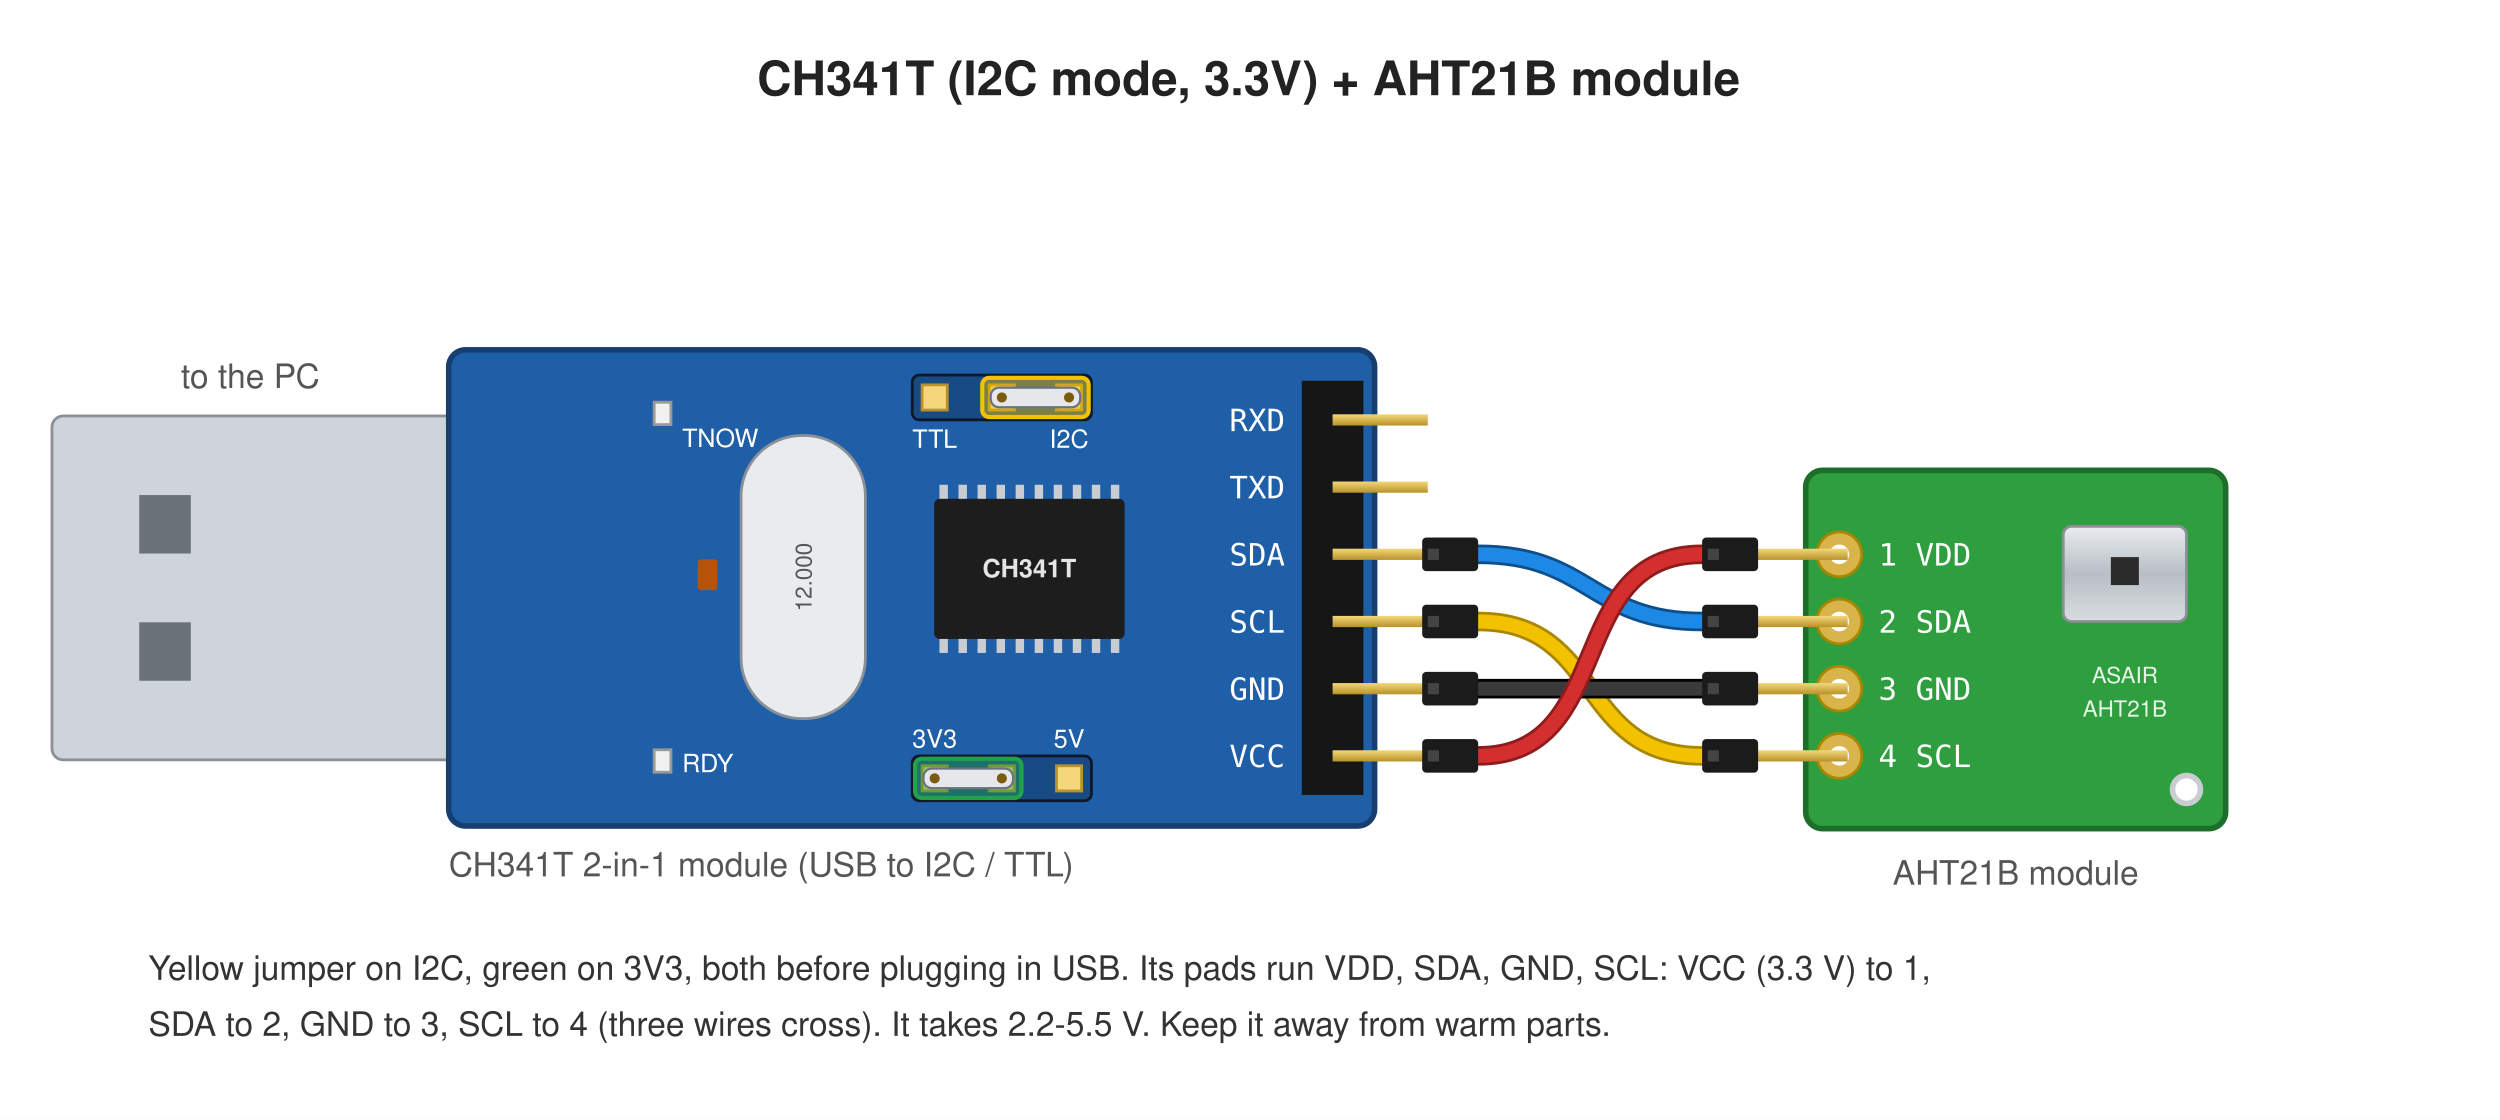
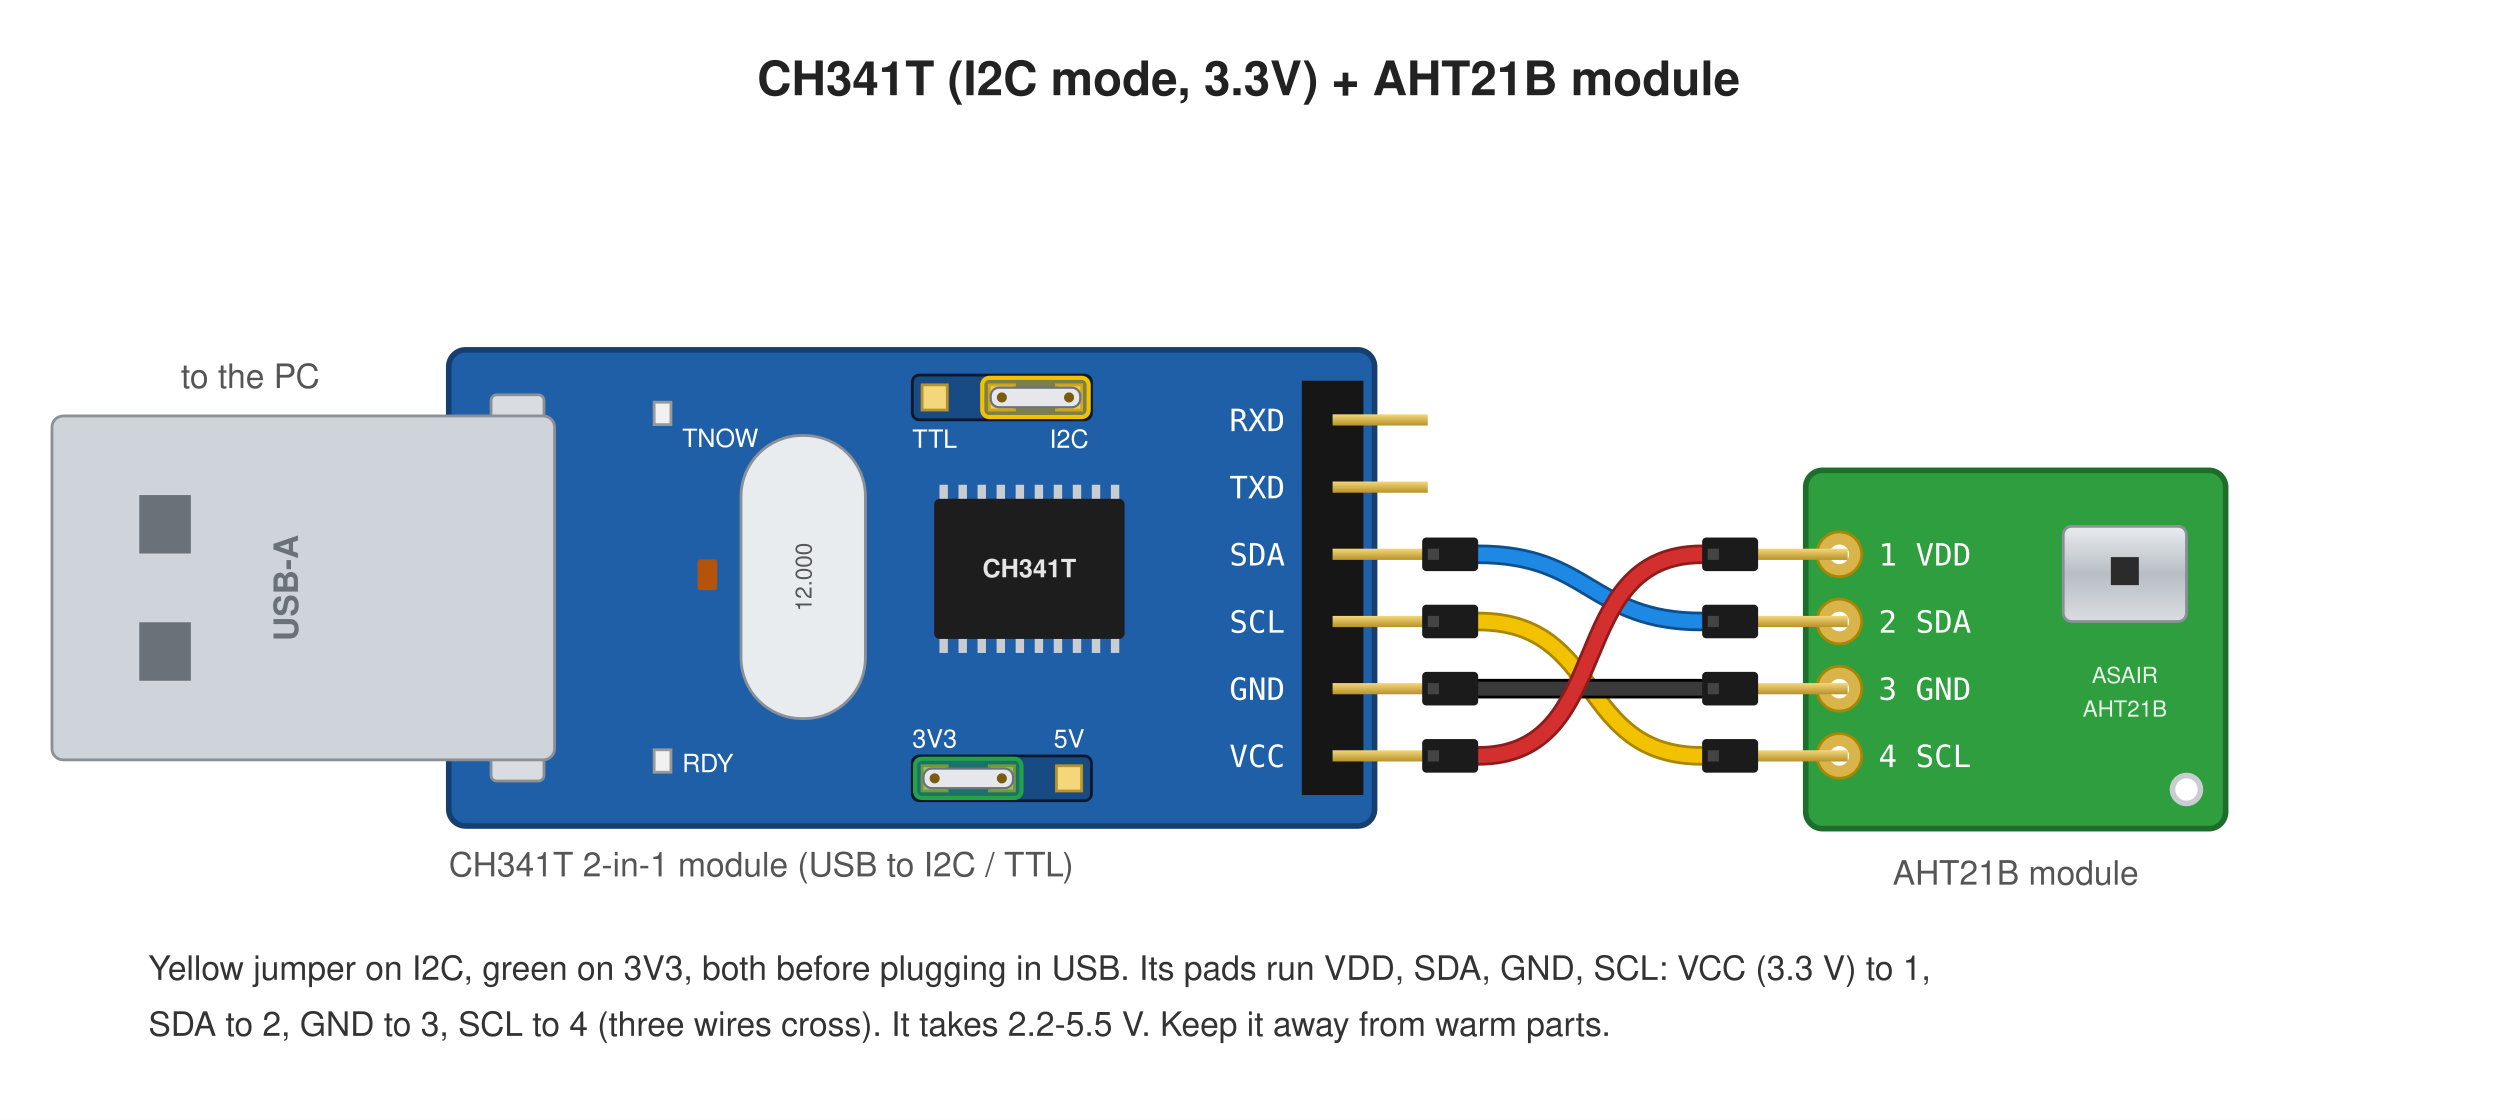
<svg xmlns="http://www.w3.org/2000/svg" viewBox="0 0 893 400" width="893" height="400" font-family="Helvetica, Arial, sans-serif">
  <style>@media (prefers-color-scheme: dark) { .bg { fill-opacity: 0.85 } }</style>
  <defs>
    <linearGradient id="metal" x1="0" y1="0" x2="0" y2="1">
      <stop offset="0" stop-color="#e9ecef" />
      <stop offset="0.5" stop-color="#b8bec5" />
      <stop offset="1" stop-color="#d9dde1" />
    </linearGradient>
    <linearGradient id="pin" x1="0" y1="0" x2="0" y2="1">
      <stop offset="0" stop-color="#f3d77a" />
      <stop offset="1" stop-color="#b8922a" />
    </linearGradient>
    <g id="dupont">
      <rect x="0" y="-6" width="20" height="12" rx="1.5" fill="#1b1b1b" />
      <rect x="2" y="-2" width="4" height="4" fill="#444" />
    </g>
  </defs>
  <rect class="bg" width="893" height="400" fill="#ffffff" />
  <text x="446" y="34" text-anchor="middle" font-size="17" font-weight="bold" fill="#222">CH341T (I2C mode, 3.3V) + AHT21B module</text>
  <text x="89.425" y="138.583" text-anchor="middle" font-size="12" fill="#555">to the PC</text>
+   <rect x="160.291" y="124.961" width="330.709" height="170.079" rx="6" fill="#1f5fa8" stroke="#163f70" stroke-width="2" />
+   <rect x="175.409" y="141.024" width="18.898" height="9.449" rx="2" fill="#d9dde1" stroke="#8a9096" />
+   <rect x="175.409" y="269.528" width="18.898" height="9.449" rx="2" fill="#d9dde1" stroke="#8a9096" />
  <rect x="18.559" y="148.583" width="179.528" height="122.835" rx="4" fill="#cfd4da" stroke="#8a9096" />
  <rect x="49.74" y="176.835" width="18.425" height="20.882" fill="#6b7178" />
  <rect x="49.74" y="222.283" width="18.425" height="20.882" fill="#6b7178" />
-   <rect x="160.291" y="124.961" width="330.709" height="170.079" rx="6" fill="#1f5fa8" stroke="#163f70" stroke-width="2" />
+   <text transform="translate(106.4331 210.0) rotate(-90)" text-anchor="middle" font-size="12" font-weight="bold" fill="#6b7178">USB-A</text>
  <text x="160.291" y="313.039" font-size="12" fill="#555">CH341T 2-in-1 module (USB to I2C / TTL)</text>
  <rect x="465.0" y="136.0" width="22" height="148.0" fill="#161616" />
  <g fill="url(#pin)">
    <rect x="476.0" y="148.0" width="34.0" height="4" />
    <rect x="476.0" y="172.0" width="34.0" height="4" />
    <rect x="476.0" y="196.0" width="34.0" height="4" />
    <rect x="476.0" y="220.0" width="34.0" height="4" />
    <rect x="476.0" y="244.0" width="34.0" height="4" />
    <rect x="476.0" y="268.0" width="34.0" height="4" />
  </g>
  <g font-size="11" fill="#fff" font-family="Menlo, Consolas, monospace" text-anchor="end">
    <text x="459.0" y="154.0">RXD</text>
    <text x="459.0" y="178.0">TXD</text>
    <text x="459.0" y="202.0">SDA</text>
    <text x="459.0" y="226.0">SCL</text>
    <text x="459.0" y="250.0">GND</text>
    <text x="459.0" y="274.0">VCC</text>
  </g>
  <rect x="333.677" y="178.157" width="68.031" height="50.079" rx="2" fill="#1d1d1d" />
  <rect x="335.579" y="173.157" width="3" height="5" fill="#c9ccd1" />
  <rect x="335.579" y="228.236" width="3" height="5" fill="#c9ccd1" />
  <rect x="342.382" y="173.157" width="3" height="5" fill="#c9ccd1" />
  <rect x="342.382" y="228.236" width="3" height="5" fill="#c9ccd1" />
  <rect x="349.185" y="173.157" width="3" height="5" fill="#c9ccd1" />
  <rect x="349.185" y="228.236" width="3" height="5" fill="#c9ccd1" />
  <rect x="355.988" y="173.157" width="3" height="5" fill="#c9ccd1" />
  <rect x="355.988" y="228.236" width="3" height="5" fill="#c9ccd1" />
  <rect x="362.791" y="173.157" width="3" height="5" fill="#c9ccd1" />
  <rect x="362.791" y="228.236" width="3" height="5" fill="#c9ccd1" />
  <rect x="369.594" y="173.157" width="3" height="5" fill="#c9ccd1" />
  <rect x="369.594" y="228.236" width="3" height="5" fill="#c9ccd1" />
  <rect x="376.398" y="173.157" width="3" height="5" fill="#c9ccd1" />
  <rect x="376.398" y="228.236" width="3" height="5" fill="#c9ccd1" />
  <rect x="383.201" y="173.157" width="3" height="5" fill="#c9ccd1" />
  <rect x="383.201" y="228.236" width="3" height="5" fill="#c9ccd1" />
  <rect x="390.004" y="173.157" width="3" height="5" fill="#c9ccd1" />
  <rect x="390.004" y="228.236" width="3" height="5" fill="#c9ccd1" />
  <rect x="396.807" y="173.157" width="3" height="5" fill="#c9ccd1" />
  <rect x="396.807" y="228.236" width="3" height="5" fill="#c9ccd1" />
  <text x="367.693" y="206.197" text-anchor="middle" font-size="9" font-weight="bold" fill="#e5e5e5">CH341T</text>
  <rect x="264.701" y="155.575" width="44.409" height="101.102" rx="21.732" fill="#e9ecef" stroke="#8a9096" />
  <text transform="translate(289.9055 206.126) rotate(-90)" text-anchor="middle" font-size="8" fill="#555">12.000</text>
  <rect x="249.197" y="199.795" width="7" height="11" rx="1" fill="#b45309" />
  <rect x="325.866" y="133.969" width="64" height="16" rx="2.5" fill="#000" fill-opacity="0.22" stroke="#0f172a" stroke-width="1" />
  <rect x="377.366" y="137.469" width="9" height="9" fill="#f3d77a" stroke="#b8922a" />
  <rect x="353.366" y="137.469" width="9" height="9" fill="#f3d77a" stroke="#b8922a" />
  <rect x="329.366" y="137.469" width="9" height="9" fill="#f3d77a" stroke="#b8922a" />
  <rect x="350.866" y="134.969" width="38" height="14" rx="2.5" fill="#f2c200" fill-opacity="0.45" stroke="#f2c200" stroke-width="1.5" />
  <rect x="353.866" y="138.469" width="32" height="7" rx="3" fill="#e5e7eb" stroke="#6b7280" stroke-width="0.8" />
  <circle cx="357.866" cy="141.969" r="1.8" fill="#7a5b10" />
  <circle cx="381.866" cy="141.969" r="1.8" fill="#7a5b10" />
  <rect x="325.866" y="270.031" width="64" height="16" rx="2.5" fill="#000" fill-opacity="0.22" stroke="#0f172a" stroke-width="1" />
  <rect x="377.366" y="273.531" width="9" height="9" fill="#f3d77a" stroke="#b8922a" />
  <rect x="353.366" y="273.531" width="9" height="9" fill="#f3d77a" stroke="#b8922a" />
  <rect x="329.366" y="273.531" width="9" height="9" fill="#f3d77a" stroke="#b8922a" />
  <rect x="326.866" y="271.031" width="38" height="14" rx="2.5" fill="#22a34a" fill-opacity="0.45" stroke="#22a34a" stroke-width="1.5" />
  <rect x="329.866" y="274.531" width="32" height="7" rx="3" fill="#e5e7eb" stroke="#6b7280" stroke-width="0.8" />
  <circle cx="333.866" cy="278.031" r="1.8" fill="#7a5b10" />
  <circle cx="357.866" cy="278.031" r="1.8" fill="#7a5b10" />
  <text x="381.866" y="159.969" text-anchor="middle" font-size="9" fill="#fff">I2C</text>
  <text x="333.866" y="159.969" text-anchor="middle" font-size="9" fill="#fff">TTL</text>
  <text x="381.866" y="267.031" text-anchor="middle" font-size="9" fill="#fff">5V</text>
  <text x="333.866" y="267.031" text-anchor="middle" font-size="9" fill="#fff">3V3</text>
  <rect x="233.661" y="143.669" width="6" height="8" fill="#f1f1f1" stroke="#999" />
  <text x="243.661" y="159.669" font-size="9" fill="#fff">TNOW</text>
  <rect x="233.661" y="267.827" width="6" height="8" fill="#f1f1f1" stroke="#999" />
  <text x="243.661" y="275.827" font-size="9" fill="#fff">RDY</text>
  <g transform="translate(33 0)">
    <rect x="612" y="168" width="150" height="128" rx="6" fill="#2e9e3e" stroke="#1d6e2a" stroke-width="2" />
    <g fill="#d9b44a" stroke="#a88600">
      <circle cx="624" cy="198" r="8" />
      <circle cx="624" cy="222" r="8" />
      <circle cx="624" cy="246" r="8" />
      <circle cx="624" cy="270" r="8" />
    </g>
    <g fill="#fff">
      <circle cx="624" cy="198" r="3.5" />
      <circle cx="624" cy="222" r="3.5" />
      <circle cx="624" cy="246" r="3.5" />
      <circle cx="624" cy="270" r="3.5" />
    </g>
    <g fill="url(#pin)">
      <rect x="593" y="196" width="34" height="4" />
      <rect x="593" y="220" width="34" height="4" />
      <rect x="593" y="244" width="34" height="4" />
      <rect x="593" y="268" width="34" height="4" />
    </g>
    <g font-size="11" fill="#fff" font-family="Menlo, Consolas, monospace">
      <text x="638" y="202">1 VDD</text>
      <text x="638" y="226">2 SDA</text>
      <text x="638" y="250">3 GND</text>
      <text x="638" y="274">4 SCL</text>
    </g>
    <rect x="704" y="188" width="44" height="34" rx="3" fill="url(#metal)" stroke="#8a9096" />
    <rect x="721" y="199" width="10" height="10" fill="#2b2b2b" />
    <circle cx="748" cy="282" r="5" fill="#fff" stroke="#c9ccd1" stroke-width="2" />
    <text x="726" y="244" text-anchor="middle" font-size="8" fill="#e8f5e9">ASAIR</text>
    <text x="726" y="256" text-anchor="middle" font-size="8" fill="#e8f5e9">AHT21B</text>
    <text x="687" y="316" text-anchor="middle" font-size="12" fill="#555">AHT21B module</text>
    <g stroke-linecap="round" fill="none">
      <path d="M495 198 C 535 198, 535 222, 575 222" stroke="#0d4f8c" stroke-width="7" />
      <path d="M495 198 C 535 198, 535 222, 575 222" stroke="#1e88e5" stroke-width="5" />
      <path d="M495 222 C 540 222, 530 270, 575 270" stroke="#a88600" stroke-width="7" />
      <path d="M495 222 C 540 222, 530 270, 575 270" stroke="#f2c200" stroke-width="5" />
      <path d="M495 246 H 575" stroke="#000" stroke-width="7" />
      <path d="M495 246 H 575" stroke="#3a3a3a" stroke-width="5" />
      <path d="M495 270 C 545 270, 525 198, 575 198" stroke="#8e1c1c" stroke-width="7" />
      <path d="M495 270 C 545 270, 525 198, 575 198" stroke="#d32f2f" stroke-width="5" />
    </g>
    <use href="#dupont" x="475" y="198" />
    <use href="#dupont" x="475" y="222" />
    <use href="#dupont" x="475" y="246" />
    <use href="#dupont" x="475" y="270" />
    <use href="#dupont" x="575" y="198" />
    <use href="#dupont" x="575" y="222" />
    <use href="#dupont" x="575" y="246" />
    <use href="#dupont" x="575" y="270" />
    <g font-size="12" fill="#333">
      <text x="20" y="350">Yellow jumper on I2C, green on 3V3, both before plugging in USB. Its pads run VDD, SDA, GND, SCL: VCC (3.3 V) to 1,</text>
      <text x="20" y="370">SDA to 2, GND to 3, SCL to 4 (three wires cross). It takes 2.2-5.5 V. Keep it away from warm parts.</text>
    </g>
  </g>
</svg>
